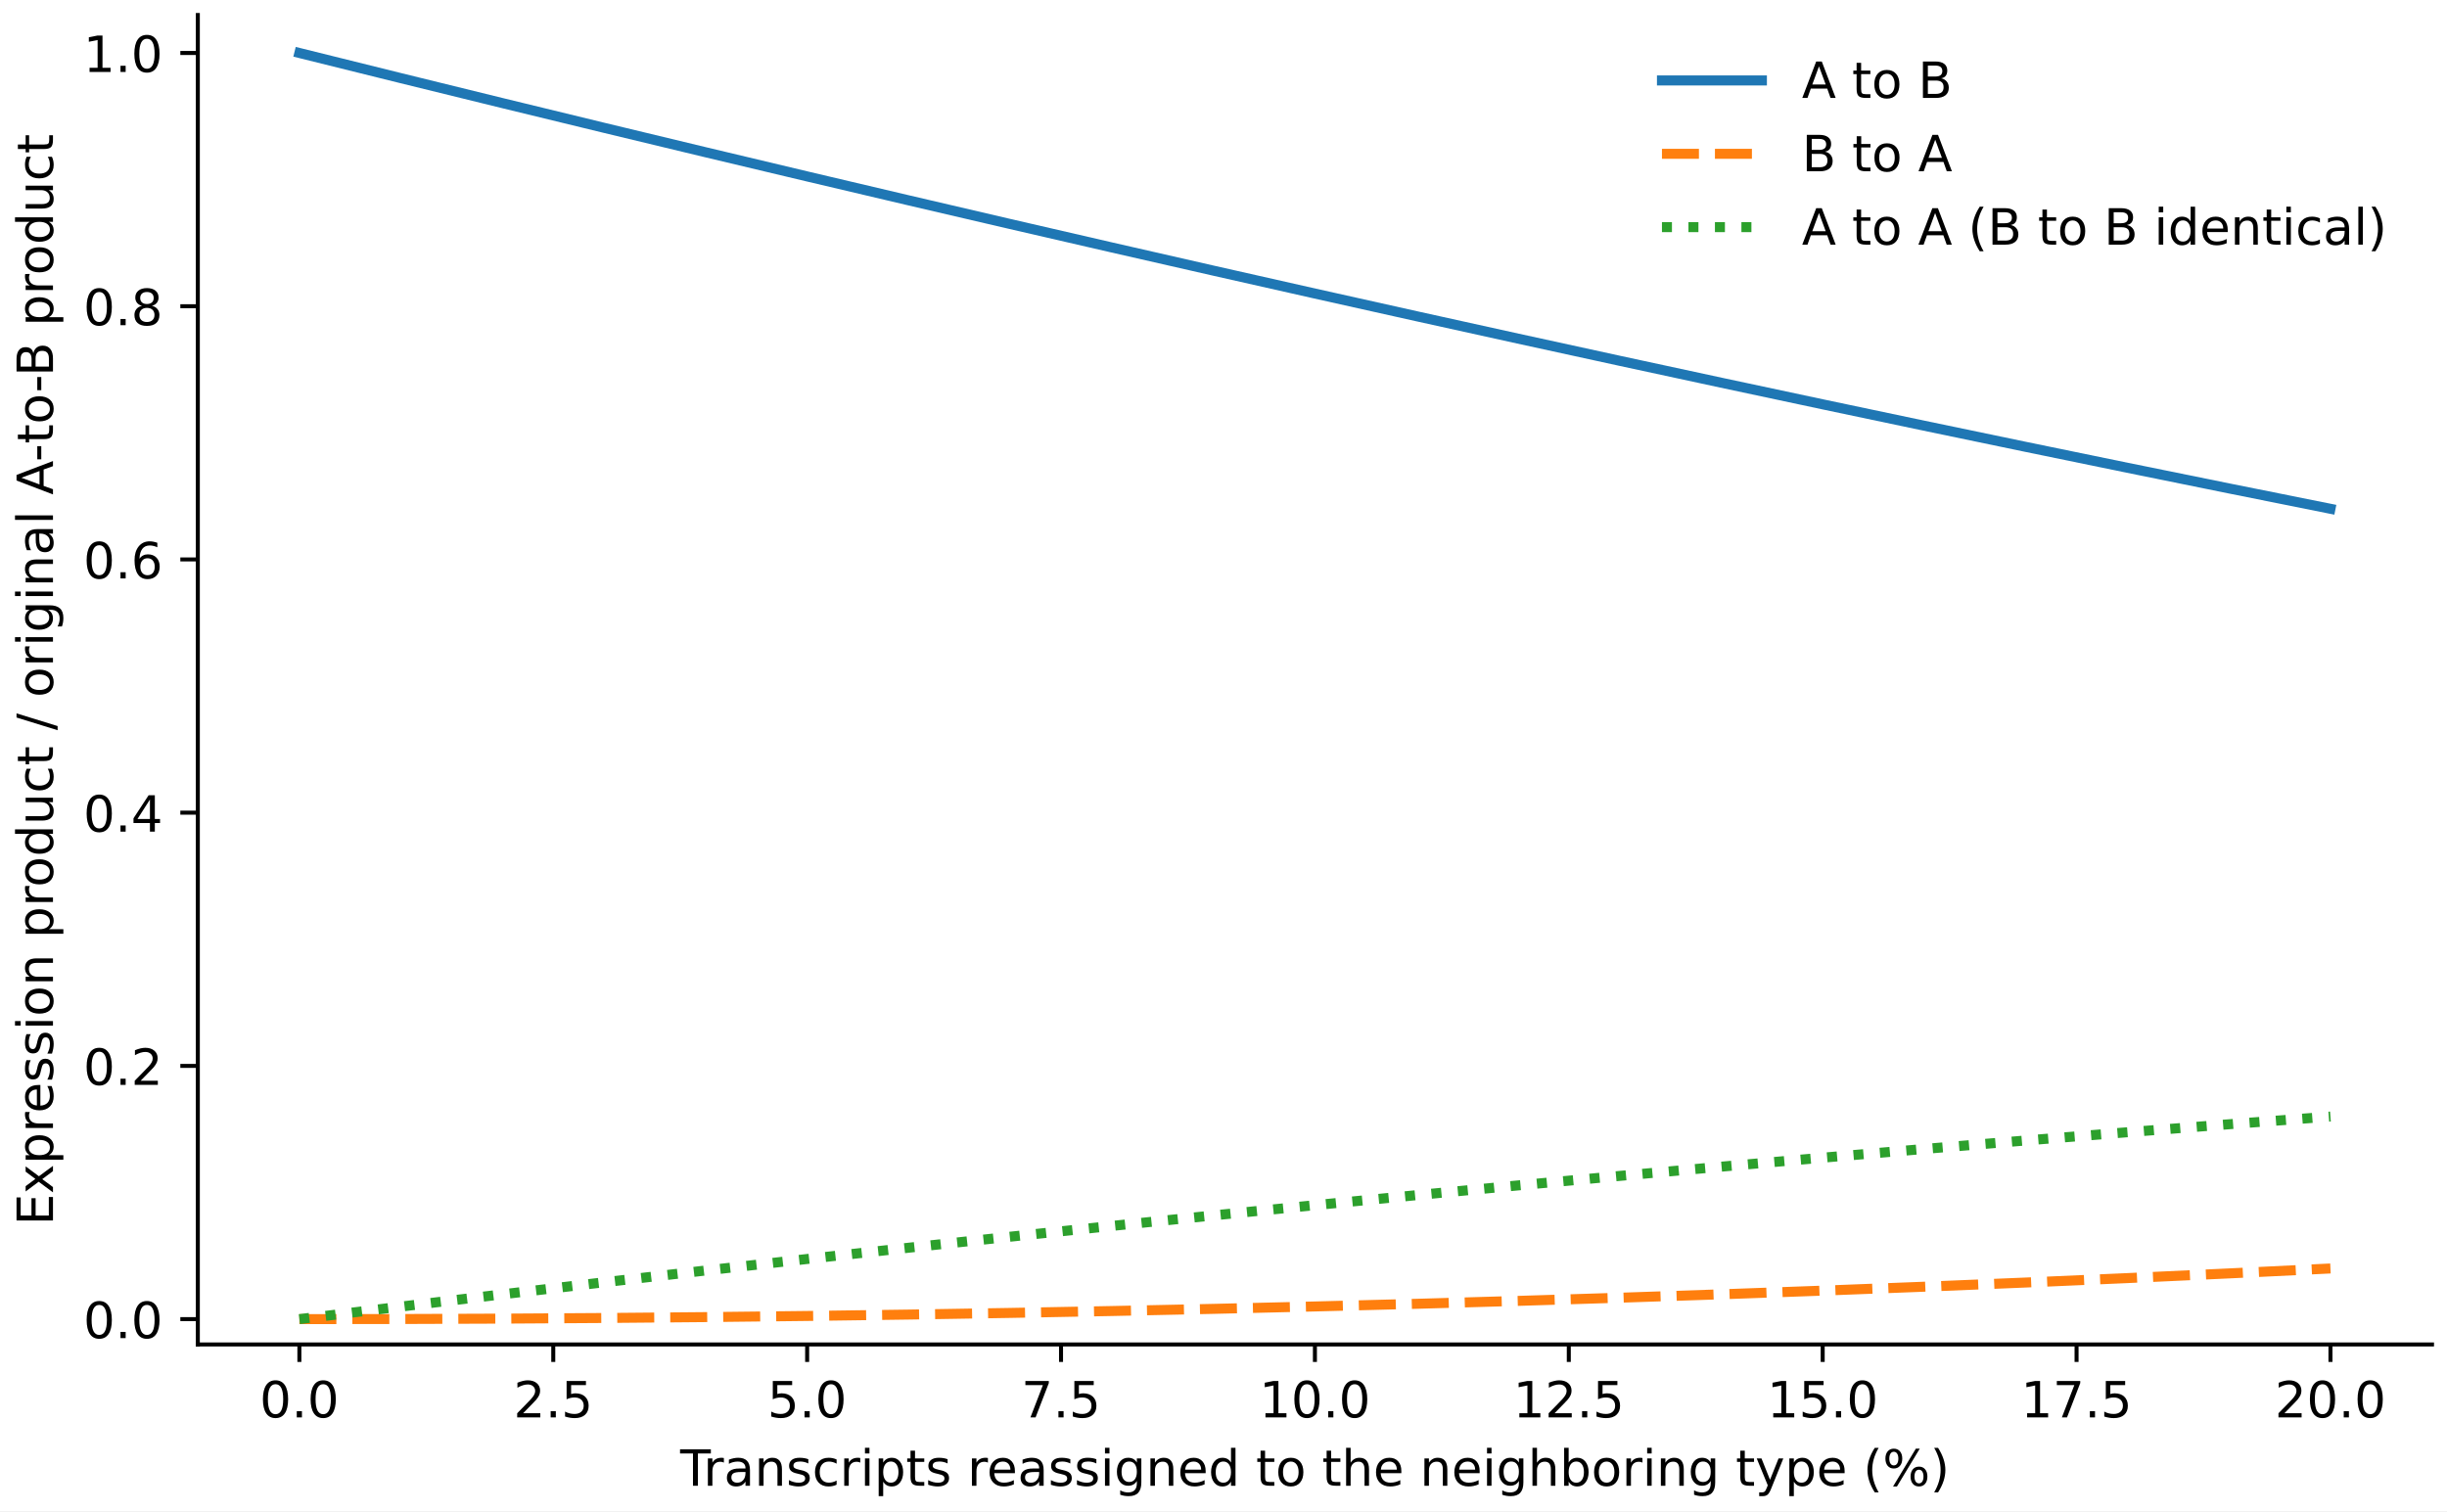
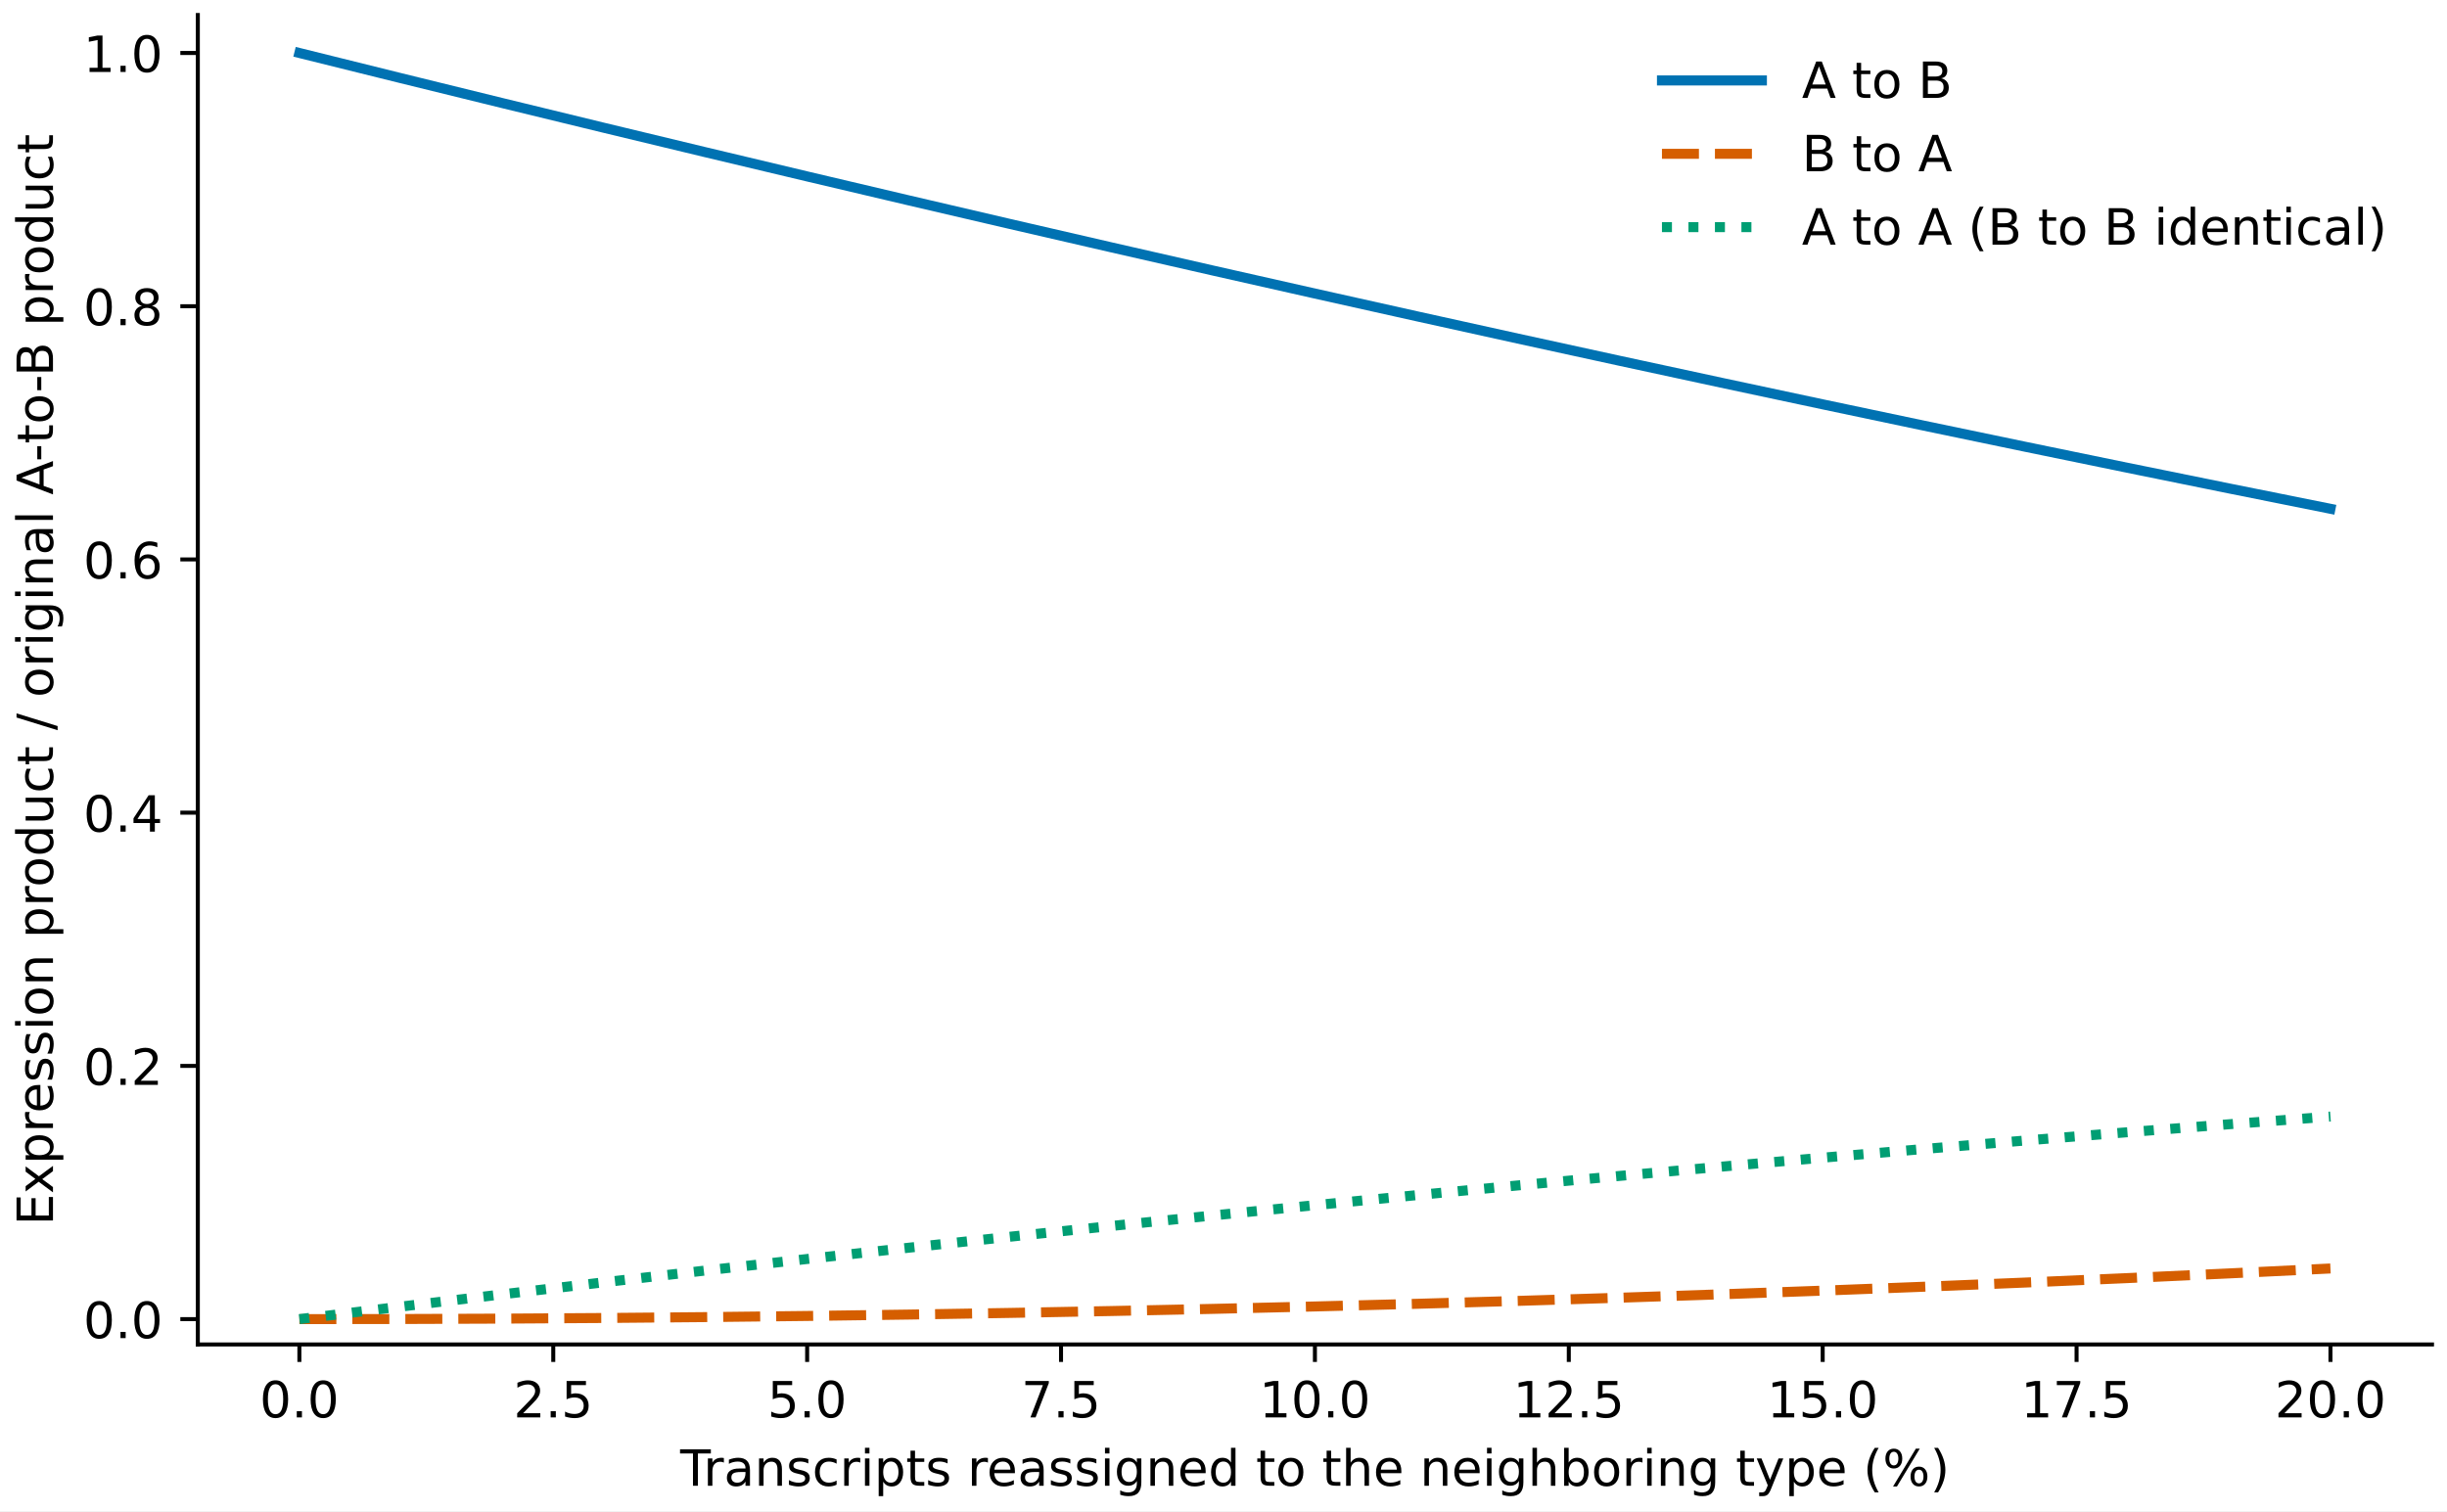
<svg xmlns="http://www.w3.org/2000/svg" xmlns:xlink="http://www.w3.org/1999/xlink" width="489.6pt" height="302.4pt" viewBox="0 0 489.6 302.4" version="1.1">
  <defs>
    <style type="text/css">*{stroke-linejoin: round; stroke-linecap: butt}</style>
  </defs>
  <g id="figure_1">
    <g id="patch_1">
      <path d="M 0 302.4  L 489.6 302.4  L 489.6 0  L 0 0  z " style="fill: #ffffff" />
    </g>
    <g id="axes_1">
      <g id="patch_2">
        <path d="M 39.581 269.044  L 486.6 269.044  L 486.6 3  L 39.581 3  z " style="fill: #ffffff" />
      </g>
      <g id="matplotlib.axis_1">
        <g id="xtick_1">
          <g id="line2d_1">
            <defs>
-               <path id="m6fe14a2781" d="M 0 0  L 0 3.5  " style="stroke: #000000; stroke-width: 0.8" />
+               <path id="m48c39edadf" d="M 0 0  L 0 3.5  " style="stroke: #000000; stroke-width: 0.8" />
            </defs>
            <g>
-               <use xlink:href="#m6fe14a2781" x="59.901" y="269.044" style="stroke: #000000; stroke-width: 0.8" />
+               <use xlink:href="#m48c39edadf" x="59.901" y="269.044" style="stroke: #000000; stroke-width: 0.8" />
            </g>
          </g>
          <g id="text_1">
            <g transform="translate(51.94894 283.6419) scale(0.1 -0.1)">
              <defs>
                <path id="DejaVuSans-30" d="M 2034 4250  Q 1547 4250 1301 3770  Q 1056 3291 1056 2328  Q 1056 1369 1301 889  Q 1547 409 2034 409  Q 2525 409 2770 889  Q 3016 1369 3016 2328  Q 3016 3291 2770 3770  Q 2525 4250 2034 4250  z M 2034 4750  Q 2819 4750 3233 4129  Q 3647 3509 3647 2328  Q 3647 1150 3233 529  Q 2819 -91 2034 -91  Q 1250 -91 836 529  Q 422 1150 422 2328  Q 422 3509 836 4129  Q 1250 4750 2034 4750  z " transform="scale(0.015625)" />
                <path id="DejaVuSans-2e" d="M 684 794  L 1344 794  L 1344 0  L 684 0  L 684 794  z " transform="scale(0.015625)" />
              </defs>
              <use xlink:href="#DejaVuSans-30" />
              <use xlink:href="#DejaVuSans-2e" x="63.623" />
              <use xlink:href="#DejaVuSans-30" x="95.41" />
            </g>
          </g>
        </g>
        <g id="xtick_2">
          <g id="line2d_2">
            <g>
-               <use xlink:href="#m6fe14a2781" x="110.698" y="269.044" style="stroke: #000000; stroke-width: 0.8" />
+               <use xlink:href="#m48c39edadf" x="110.698" y="269.044" style="stroke: #000000; stroke-width: 0.8" />
            </g>
          </g>
          <g id="text_2">
            <g transform="translate(102.7465 283.6419) scale(0.1 -0.1)">
              <defs>
                <path id="DejaVuSans-32" d="M 1228 531  L 3431 531  L 3431 0  L 469 0  L 469 531  Q 828 903 1448 1529  Q 2069 2156 2228 2338  Q 2531 2678 2651 2914  Q 2772 3150 2772 3378  Q 2772 3750 2511 3984  Q 2250 4219 1831 4219  Q 1534 4219 1204 4116  Q 875 4013 500 3803  L 500 4441  Q 881 4594 1212 4672  Q 1544 4750 1819 4750  Q 2544 4750 2975 4387  Q 3406 4025 3406 3419  Q 3406 3131 3298 2873  Q 3191 2616 2906 2266  Q 2828 2175 2409 1742  Q 1991 1309 1228 531  z " transform="scale(0.015625)" />
                <path id="DejaVuSans-35" d="M 691 4666  L 3169 4666  L 3169 4134  L 1269 4134  L 1269 2991  Q 1406 3038 1543 3061  Q 1681 3084 1819 3084  Q 2600 3084 3056 2656  Q 3513 2228 3513 1497  Q 3513 744 3044 326  Q 2575 -91 1722 -91  Q 1428 -91 1123 -41  Q 819 9 494 109  L 494 744  Q 775 591 1075 516  Q 1375 441 1709 441  Q 2250 441 2565 725  Q 2881 1009 2881 1497  Q 2881 1984 2565 2268  Q 2250 2553 1709 2553  Q 1456 2553 1204 2497  Q 953 2441 691 2322  L 691 4666  z " transform="scale(0.015625)" />
              </defs>
              <use xlink:href="#DejaVuSans-32" />
              <use xlink:href="#DejaVuSans-2e" x="63.623" />
              <use xlink:href="#DejaVuSans-35" x="95.41" />
            </g>
          </g>
        </g>
        <g id="xtick_3">
          <g id="line2d_3">
            <g>
-               <use xlink:href="#m6fe14a2781" x="161.496" y="269.044" style="stroke: #000000; stroke-width: 0.8" />
+               <use xlink:href="#m48c39edadf" x="161.496" y="269.044" style="stroke: #000000; stroke-width: 0.8" />
            </g>
          </g>
          <g id="text_3">
            <g transform="translate(153.544 283.6419) scale(0.1 -0.1)">
              <use xlink:href="#DejaVuSans-35" />
              <use xlink:href="#DejaVuSans-2e" x="63.623" />
              <use xlink:href="#DejaVuSans-30" x="95.41" />
            </g>
          </g>
        </g>
        <g id="xtick_4">
          <g id="line2d_4">
            <g>
-               <use xlink:href="#m6fe14a2781" x="212.293" y="269.044" style="stroke: #000000; stroke-width: 0.8" />
+               <use xlink:href="#m48c39edadf" x="212.293" y="269.044" style="stroke: #000000; stroke-width: 0.8" />
            </g>
          </g>
          <g id="text_4">
            <g transform="translate(204.3415 283.6419) scale(0.1 -0.1)">
              <defs>
                <path id="DejaVuSans-37" d="M 525 4666  L 3525 4666  L 3525 4397  L 1831 0  L 1172 0  L 2766 4134  L 525 4134  L 525 4666  z " transform="scale(0.015625)" />
              </defs>
              <use xlink:href="#DejaVuSans-37" />
              <use xlink:href="#DejaVuSans-2e" x="63.623" />
              <use xlink:href="#DejaVuSans-35" x="95.41" />
            </g>
          </g>
        </g>
        <g id="xtick_5">
          <g id="line2d_5">
            <g>
-               <use xlink:href="#m6fe14a2781" x="263.091" y="269.044" style="stroke: #000000; stroke-width: 0.8" />
+               <use xlink:href="#m48c39edadf" x="263.091" y="269.044" style="stroke: #000000; stroke-width: 0.8" />
            </g>
          </g>
          <g id="text_5">
            <g transform="translate(251.9578 283.6419) scale(0.1 -0.1)">
              <defs>
                <path id="DejaVuSans-31" d="M 794 531  L 1825 531  L 1825 4091  L 703 3866  L 703 4441  L 1819 4666  L 2450 4666  L 2450 531  L 3481 531  L 3481 0  L 794 0  L 794 531  z " transform="scale(0.015625)" />
              </defs>
              <use xlink:href="#DejaVuSans-31" />
              <use xlink:href="#DejaVuSans-30" x="63.623" />
              <use xlink:href="#DejaVuSans-2e" x="127.246" />
              <use xlink:href="#DejaVuSans-30" x="159.033" />
            </g>
          </g>
        </g>
        <g id="xtick_6">
          <g id="line2d_6">
            <g>
-               <use xlink:href="#m6fe14a2781" x="313.888" y="269.044" style="stroke: #000000; stroke-width: 0.8" />
+               <use xlink:href="#m48c39edadf" x="313.888" y="269.044" style="stroke: #000000; stroke-width: 0.8" />
            </g>
          </g>
          <g id="text_6">
            <g transform="translate(302.7553 283.6419) scale(0.1 -0.1)">
              <use xlink:href="#DejaVuSans-31" />
              <use xlink:href="#DejaVuSans-32" x="63.623" />
              <use xlink:href="#DejaVuSans-2e" x="127.246" />
              <use xlink:href="#DejaVuSans-35" x="159.033" />
            </g>
          </g>
        </g>
        <g id="xtick_7">
          <g id="line2d_7">
            <g>
-               <use xlink:href="#m6fe14a2781" x="364.686" y="269.044" style="stroke: #000000; stroke-width: 0.8" />
+               <use xlink:href="#m48c39edadf" x="364.686" y="269.044" style="stroke: #000000; stroke-width: 0.8" />
            </g>
          </g>
          <g id="text_7">
            <g transform="translate(353.5529 283.6419) scale(0.1 -0.1)">
              <use xlink:href="#DejaVuSans-31" />
              <use xlink:href="#DejaVuSans-35" x="63.623" />
              <use xlink:href="#DejaVuSans-2e" x="127.246" />
              <use xlink:href="#DejaVuSans-30" x="159.033" />
            </g>
          </g>
        </g>
        <g id="xtick_8">
          <g id="line2d_8">
            <g>
-               <use xlink:href="#m6fe14a2781" x="415.483" y="269.044" style="stroke: #000000; stroke-width: 0.8" />
+               <use xlink:href="#m48c39edadf" x="415.483" y="269.044" style="stroke: #000000; stroke-width: 0.8" />
            </g>
          </g>
          <g id="text_8">
            <g transform="translate(404.3504 283.6419) scale(0.1 -0.1)">
              <use xlink:href="#DejaVuSans-31" />
              <use xlink:href="#DejaVuSans-37" x="63.623" />
              <use xlink:href="#DejaVuSans-2e" x="127.246" />
              <use xlink:href="#DejaVuSans-35" x="159.033" />
            </g>
          </g>
        </g>
        <g id="xtick_9">
          <g id="line2d_9">
            <g>
-               <use xlink:href="#m6fe14a2781" x="466.281" y="269.044" style="stroke: #000000; stroke-width: 0.8" />
+               <use xlink:href="#m48c39edadf" x="466.281" y="269.044" style="stroke: #000000; stroke-width: 0.8" />
            </g>
          </g>
          <g id="text_9">
            <g transform="translate(455.1479 283.6419) scale(0.1 -0.1)">
              <use xlink:href="#DejaVuSans-32" />
              <use xlink:href="#DejaVuSans-30" x="63.623" />
              <use xlink:href="#DejaVuSans-2e" x="127.246" />
              <use xlink:href="#DejaVuSans-30" x="159.033" />
            </g>
          </g>
        </g>
        <g id="text_10">
          <g transform="translate(136.0922 297.3201) scale(0.1 -0.1)">
            <defs>
              <path id="DejaVuSans-54" d="M -19 4666  L 3928 4666  L 3928 4134  L 2272 4134  L 2272 0  L 1638 0  L 1638 4134  L -19 4134  L -19 4666  z " transform="scale(0.015625)" />
              <path id="DejaVuSans-72" d="M 2631 2963  Q 2534 3019 2420 3045  Q 2306 3072 2169 3072  Q 1681 3072 1420 2755  Q 1159 2438 1159 1844  L 1159 0  L 581 0  L 581 3500  L 1159 3500  L 1159 2956  Q 1341 3275 1631 3429  Q 1922 3584 2338 3584  Q 2397 3584 2469 3576  Q 2541 3569 2628 3553  L 2631 2963  z " transform="scale(0.015625)" />
              <path id="DejaVuSans-61" d="M 2194 1759  Q 1497 1759 1228 1600  Q 959 1441 959 1056  Q 959 750 1161 570  Q 1363 391 1709 391  Q 2188 391 2477 730  Q 2766 1069 2766 1631  L 2766 1759  L 2194 1759  z M 3341 1997  L 3341 0  L 2766 0  L 2766 531  Q 2569 213 2275 61  Q 1981 -91 1556 -91  Q 1019 -91 701 211  Q 384 513 384 1019  Q 384 1609 779 1909  Q 1175 2209 1959 2209  L 2766 2209  L 2766 2266  Q 2766 2663 2505 2880  Q 2244 3097 1772 3097  Q 1472 3097 1187 3025  Q 903 2953 641 2809  L 641 3341  Q 956 3463 1253 3523  Q 1550 3584 1831 3584  Q 2591 3584 2966 3190  Q 3341 2797 3341 1997  z " transform="scale(0.015625)" />
              <path id="DejaVuSans-6e" d="M 3513 2113  L 3513 0  L 2938 0  L 2938 2094  Q 2938 2591 2744 2837  Q 2550 3084 2163 3084  Q 1697 3084 1428 2787  Q 1159 2491 1159 1978  L 1159 0  L 581 0  L 581 3500  L 1159 3500  L 1159 2956  Q 1366 3272 1645 3428  Q 1925 3584 2291 3584  Q 2894 3584 3203 3211  Q 3513 2838 3513 2113  z " transform="scale(0.015625)" />
              <path id="DejaVuSans-73" d="M 2834 3397  L 2834 2853  Q 2591 2978 2328 3040  Q 2066 3103 1784 3103  Q 1356 3103 1142 2972  Q 928 2841 928 2578  Q 928 2378 1081 2264  Q 1234 2150 1697 2047  L 1894 2003  Q 2506 1872 2764 1633  Q 3022 1394 3022 966  Q 3022 478 2636 193  Q 2250 -91 1575 -91  Q 1294 -91 989 -36  Q 684 19 347 128  L 347 722  Q 666 556 975 473  Q 1284 391 1588 391  Q 1994 391 2212 530  Q 2431 669 2431 922  Q 2431 1156 2273 1281  Q 2116 1406 1581 1522  L 1381 1569  Q 847 1681 609 1914  Q 372 2147 372 2553  Q 372 3047 722 3315  Q 1072 3584 1716 3584  Q 2034 3584 2315 3537  Q 2597 3491 2834 3397  z " transform="scale(0.015625)" />
              <path id="DejaVuSans-63" d="M 3122 3366  L 3122 2828  Q 2878 2963 2633 3030  Q 2388 3097 2138 3097  Q 1578 3097 1268 2742  Q 959 2388 959 1747  Q 959 1106 1268 751  Q 1578 397 2138 397  Q 2388 397 2633 464  Q 2878 531 3122 666  L 3122 134  Q 2881 22 2623 -34  Q 2366 -91 2075 -91  Q 1284 -91 818 406  Q 353 903 353 1747  Q 353 2603 823 3093  Q 1294 3584 2113 3584  Q 2378 3584 2631 3529  Q 2884 3475 3122 3366  z " transform="scale(0.015625)" />
              <path id="DejaVuSans-69" d="M 603 3500  L 1178 3500  L 1178 0  L 603 0  L 603 3500  z M 603 4863  L 1178 4863  L 1178 4134  L 603 4134  L 603 4863  z " transform="scale(0.015625)" />
              <path id="DejaVuSans-70" d="M 1159 525  L 1159 -1331  L 581 -1331  L 581 3500  L 1159 3500  L 1159 2969  Q 1341 3281 1617 3432  Q 1894 3584 2278 3584  Q 2916 3584 3314 3078  Q 3713 2572 3713 1747  Q 3713 922 3314 415  Q 2916 -91 2278 -91  Q 1894 -91 1617 61  Q 1341 213 1159 525  z M 3116 1747  Q 3116 2381 2855 2742  Q 2594 3103 2138 3103  Q 1681 3103 1420 2742  Q 1159 2381 1159 1747  Q 1159 1113 1420 752  Q 1681 391 2138 391  Q 2594 391 2855 752  Q 3116 1113 3116 1747  z " transform="scale(0.015625)" />
              <path id="DejaVuSans-74" d="M 1172 4494  L 1172 3500  L 2356 3500  L 2356 3053  L 1172 3053  L 1172 1153  Q 1172 725 1289 603  Q 1406 481 1766 481  L 2356 481  L 2356 0  L 1766 0  Q 1100 0 847 248  Q 594 497 594 1153  L 594 3053  L 172 3053  L 172 3500  L 594 3500  L 594 4494  L 1172 4494  z " transform="scale(0.015625)" />
              <path id="DejaVuSans-20" transform="scale(0.015625)" />
              <path id="DejaVuSans-65" d="M 3597 1894  L 3597 1613  L 953 1613  Q 991 1019 1311 708  Q 1631 397 2203 397  Q 2534 397 2845 478  Q 3156 559 3463 722  L 3463 178  Q 3153 47 2828 -22  Q 2503 -91 2169 -91  Q 1331 -91 842 396  Q 353 884 353 1716  Q 353 2575 817 3079  Q 1281 3584 2069 3584  Q 2775 3584 3186 3129  Q 3597 2675 3597 1894  z M 3022 2063  Q 3016 2534 2758 2815  Q 2500 3097 2075 3097  Q 1594 3097 1305 2825  Q 1016 2553 972 2059  L 3022 2063  z " transform="scale(0.015625)" />
              <path id="DejaVuSans-67" d="M 2906 1791  Q 2906 2416 2648 2759  Q 2391 3103 1925 3103  Q 1463 3103 1205 2759  Q 947 2416 947 1791  Q 947 1169 1205 825  Q 1463 481 1925 481  Q 2391 481 2648 825  Q 2906 1169 2906 1791  z M 3481 434  Q 3481 -459 3084 -895  Q 2688 -1331 1869 -1331  Q 1566 -1331 1297 -1286  Q 1028 -1241 775 -1147  L 775 -588  Q 1028 -725 1275 -790  Q 1522 -856 1778 -856  Q 2344 -856 2625 -561  Q 2906 -266 2906 331  L 2906 616  Q 2728 306 2450 153  Q 2172 0 1784 0  Q 1141 0 747 490  Q 353 981 353 1791  Q 353 2603 747 3093  Q 1141 3584 1784 3584  Q 2172 3584 2450 3431  Q 2728 3278 2906 2969  L 2906 3500  L 3481 3500  L 3481 434  z " transform="scale(0.015625)" />
              <path id="DejaVuSans-64" d="M 2906 2969  L 2906 4863  L 3481 4863  L 3481 0  L 2906 0  L 2906 525  Q 2725 213 2448 61  Q 2172 -91 1784 -91  Q 1150 -91 751 415  Q 353 922 353 1747  Q 353 2572 751 3078  Q 1150 3584 1784 3584  Q 2172 3584 2448 3432  Q 2725 3281 2906 2969  z M 947 1747  Q 947 1113 1208 752  Q 1469 391 1925 391  Q 2381 391 2643 752  Q 2906 1113 2906 1747  Q 2906 2381 2643 2742  Q 2381 3103 1925 3103  Q 1469 3103 1208 2742  Q 947 2381 947 1747  z " transform="scale(0.015625)" />
              <path id="DejaVuSans-6f" d="M 1959 3097  Q 1497 3097 1228 2736  Q 959 2375 959 1747  Q 959 1119 1226 758  Q 1494 397 1959 397  Q 2419 397 2687 759  Q 2956 1122 2956 1747  Q 2956 2369 2687 2733  Q 2419 3097 1959 3097  z M 1959 3584  Q 2709 3584 3137 3096  Q 3566 2609 3566 1747  Q 3566 888 3137 398  Q 2709 -91 1959 -91  Q 1206 -91 779 398  Q 353 888 353 1747  Q 353 2609 779 3096  Q 1206 3584 1959 3584  z " transform="scale(0.015625)" />
              <path id="DejaVuSans-68" d="M 3513 2113  L 3513 0  L 2938 0  L 2938 2094  Q 2938 2591 2744 2837  Q 2550 3084 2163 3084  Q 1697 3084 1428 2787  Q 1159 2491 1159 1978  L 1159 0  L 581 0  L 581 4863  L 1159 4863  L 1159 2956  Q 1366 3272 1645 3428  Q 1925 3584 2291 3584  Q 2894 3584 3203 3211  Q 3513 2838 3513 2113  z " transform="scale(0.015625)" />
              <path id="DejaVuSans-62" d="M 3116 1747  Q 3116 2381 2855 2742  Q 2594 3103 2138 3103  Q 1681 3103 1420 2742  Q 1159 2381 1159 1747  Q 1159 1113 1420 752  Q 1681 391 2138 391  Q 2594 391 2855 752  Q 3116 1113 3116 1747  z M 1159 2969  Q 1341 3281 1617 3432  Q 1894 3584 2278 3584  Q 2916 3584 3314 3078  Q 3713 2572 3713 1747  Q 3713 922 3314 415  Q 2916 -91 2278 -91  Q 1894 -91 1617 61  Q 1341 213 1159 525  L 1159 0  L 581 0  L 581 4863  L 1159 4863  L 1159 2969  z " transform="scale(0.015625)" />
              <path id="DejaVuSans-79" d="M 2059 -325  Q 1816 -950 1584 -1140  Q 1353 -1331 966 -1331  L 506 -1331  L 506 -850  L 844 -850  Q 1081 -850 1212 -737  Q 1344 -625 1503 -206  L 1606 56  L 191 3500  L 800 3500  L 1894 763  L 2988 3500  L 3597 3500  L 2059 -325  z " transform="scale(0.015625)" />
              <path id="DejaVuSans-28" d="M 1984 4856  Q 1566 4138 1362 3434  Q 1159 2731 1159 2009  Q 1159 1288 1364 580  Q 1569 -128 1984 -844  L 1484 -844  Q 1016 -109 783 600  Q 550 1309 550 2009  Q 550 2706 781 3412  Q 1013 4119 1484 4856  L 1984 4856  z " transform="scale(0.015625)" />
              <path id="DejaVuSans-25" d="M 4653 2053  Q 4381 2053 4226 1822  Q 4072 1591 4072 1178  Q 4072 772 4226 539  Q 4381 306 4653 306  Q 4919 306 5073 539  Q 5228 772 5228 1178  Q 5228 1588 5073 1820  Q 4919 2053 4653 2053  z M 4653 2450  Q 5147 2450 5437 2106  Q 5728 1763 5728 1178  Q 5728 594 5436 251  Q 5144 -91 4653 -91  Q 4153 -91 3862 251  Q 3572 594 3572 1178  Q 3572 1766 3864 2108  Q 4156 2450 4653 2450  z M 1428 4353  Q 1159 4353 1004 4120  Q 850 3888 850 3481  Q 850 3069 1003 2837  Q 1156 2606 1428 2606  Q 1700 2606 1854 2837  Q 2009 3069 2009 3481  Q 2009 3884 1853 4118  Q 1697 4353 1428 4353  z M 4250 4750  L 4750 4750  L 1831 -91  L 1331 -91  L 4250 4750  z M 1428 4750  Q 1922 4750 2215 4408  Q 2509 4066 2509 3481  Q 2509 2891 2217 2550  Q 1925 2209 1428 2209  Q 931 2209 642 2551  Q 353 2894 353 3481  Q 353 4063 643 4406  Q 934 4750 1428 4750  z " transform="scale(0.015625)" />
              <path id="DejaVuSans-29" d="M 513 4856  L 1013 4856  Q 1481 4119 1714 3412  Q 1947 2706 1947 2009  Q 1947 1309 1714 600  Q 1481 -109 1013 -844  L 513 -844  Q 928 -128 1133 580  Q 1338 1288 1338 2009  Q 1338 2731 1133 3434  Q 928 4138 513 4856  z " transform="scale(0.015625)" />
            </defs>
            <use xlink:href="#DejaVuSans-54" />
            <use xlink:href="#DejaVuSans-72" x="46.334" />
            <use xlink:href="#DejaVuSans-61" x="87.447" />
            <use xlink:href="#DejaVuSans-6e" x="148.727" />
            <use xlink:href="#DejaVuSans-73" x="212.105" />
            <use xlink:href="#DejaVuSans-63" x="264.205" />
            <use xlink:href="#DejaVuSans-72" x="319.186" />
            <use xlink:href="#DejaVuSans-69" x="360.299" />
            <use xlink:href="#DejaVuSans-70" x="388.082" />
            <use xlink:href="#DejaVuSans-74" x="451.559" />
            <use xlink:href="#DejaVuSans-73" x="490.768" />
            <use xlink:href="#DejaVuSans-20" x="542.867" />
            <use xlink:href="#DejaVuSans-72" x="574.654" />
            <use xlink:href="#DejaVuSans-65" x="613.518" />
            <use xlink:href="#DejaVuSans-61" x="675.041" />
            <use xlink:href="#DejaVuSans-73" x="736.32" />
            <use xlink:href="#DejaVuSans-73" x="788.42" />
            <use xlink:href="#DejaVuSans-69" x="840.52" />
            <use xlink:href="#DejaVuSans-67" x="868.303" />
            <use xlink:href="#DejaVuSans-6e" x="931.779" />
            <use xlink:href="#DejaVuSans-65" x="995.158" />
            <use xlink:href="#DejaVuSans-64" x="1056.682" />
            <use xlink:href="#DejaVuSans-20" x="1120.158" />
            <use xlink:href="#DejaVuSans-74" x="1151.945" />
            <use xlink:href="#DejaVuSans-6f" x="1191.154" />
            <use xlink:href="#DejaVuSans-20" x="1252.336" />
            <use xlink:href="#DejaVuSans-74" x="1284.123" />
            <use xlink:href="#DejaVuSans-68" x="1323.332" />
            <use xlink:href="#DejaVuSans-65" x="1386.711" />
            <use xlink:href="#DejaVuSans-20" x="1448.234" />
            <use xlink:href="#DejaVuSans-6e" x="1480.021" />
            <use xlink:href="#DejaVuSans-65" x="1543.4" />
            <use xlink:href="#DejaVuSans-69" x="1604.924" />
            <use xlink:href="#DejaVuSans-67" x="1632.707" />
            <use xlink:href="#DejaVuSans-68" x="1696.184" />
            <use xlink:href="#DejaVuSans-62" x="1759.562" />
            <use xlink:href="#DejaVuSans-6f" x="1823.039" />
            <use xlink:href="#DejaVuSans-72" x="1884.221" />
            <use xlink:href="#DejaVuSans-69" x="1925.334" />
            <use xlink:href="#DejaVuSans-6e" x="1953.117" />
            <use xlink:href="#DejaVuSans-67" x="2016.496" />
            <use xlink:href="#DejaVuSans-20" x="2079.973" />
            <use xlink:href="#DejaVuSans-74" x="2111.76" />
            <use xlink:href="#DejaVuSans-79" x="2150.969" />
            <use xlink:href="#DejaVuSans-70" x="2210.148" />
            <use xlink:href="#DejaVuSans-65" x="2273.625" />
            <use xlink:href="#DejaVuSans-20" x="2335.148" />
            <use xlink:href="#DejaVuSans-28" x="2366.936" />
            <use xlink:href="#DejaVuSans-25" x="2405.949" />
            <use xlink:href="#DejaVuSans-29" x="2500.969" />
          </g>
        </g>
      </g>
      <g id="matplotlib.axis_2">
        <g id="ytick_1">
          <g id="line2d_10">
            <defs>
-               <path id="m8a3ee3b995" d="M 0 0  L -3.5 0  " style="stroke: #000000; stroke-width: 0.8" />
+               <path id="m0c469454b8" d="M 0 0  L -3.5 0  " style="stroke: #000000; stroke-width: 0.8" />
            </defs>
            <g>
-               <use xlink:href="#m8a3ee3b995" x="39.581" y="263.976" style="stroke: #000000; stroke-width: 0.8" />
+               <use xlink:href="#m0c469454b8" x="39.581" y="263.976" style="stroke: #000000; stroke-width: 0.8" />
            </g>
          </g>
          <g id="text_11">
            <g transform="translate(16.67836 267.7752) scale(0.1 -0.1)">
              <use xlink:href="#DejaVuSans-30" />
              <use xlink:href="#DejaVuSans-2e" x="63.623" />
              <use xlink:href="#DejaVuSans-30" x="95.41" />
            </g>
          </g>
        </g>
        <g id="ytick_2">
          <g id="line2d_11">
            <g>
-               <use xlink:href="#m8a3ee3b995" x="39.581" y="213.301" style="stroke: #000000; stroke-width: 0.8" />
+               <use xlink:href="#m0c469454b8" x="39.581" y="213.301" style="stroke: #000000; stroke-width: 0.8" />
            </g>
          </g>
          <g id="text_12">
            <g transform="translate(16.67836 217.1003) scale(0.1 -0.1)">
              <use xlink:href="#DejaVuSans-30" />
              <use xlink:href="#DejaVuSans-2e" x="63.623" />
              <use xlink:href="#DejaVuSans-32" x="95.41" />
            </g>
          </g>
        </g>
        <g id="ytick_3">
          <g id="line2d_12">
            <g>
-               <use xlink:href="#m8a3ee3b995" x="39.581" y="162.626" style="stroke: #000000; stroke-width: 0.8" />
+               <use xlink:href="#m0c469454b8" x="39.581" y="162.626" style="stroke: #000000; stroke-width: 0.8" />
            </g>
          </g>
          <g id="text_13">
            <g transform="translate(16.67836 166.4254) scale(0.1 -0.1)">
              <defs>
                <path id="DejaVuSans-34" d="M 2419 4116  L 825 1625  L 2419 1625  L 2419 4116  z M 2253 4666  L 3047 4666  L 3047 1625  L 3713 1625  L 3713 1100  L 3047 1100  L 3047 0  L 2419 0  L 2419 1100  L 313 1100  L 313 1709  L 2253 4666  z " transform="scale(0.015625)" />
              </defs>
              <use xlink:href="#DejaVuSans-30" />
              <use xlink:href="#DejaVuSans-2e" x="63.623" />
              <use xlink:href="#DejaVuSans-34" x="95.41" />
            </g>
          </g>
        </g>
        <g id="ytick_4">
          <g id="line2d_13">
            <g>
-               <use xlink:href="#m8a3ee3b995" x="39.581" y="111.951" style="stroke: #000000; stroke-width: 0.8" />
+               <use xlink:href="#m0c469454b8" x="39.581" y="111.951" style="stroke: #000000; stroke-width: 0.8" />
            </g>
          </g>
          <g id="text_14">
            <g transform="translate(16.67836 115.7505) scale(0.1 -0.1)">
              <defs>
                <path id="DejaVuSans-36" d="M 2113 2584  Q 1688 2584 1439 2293  Q 1191 2003 1191 1497  Q 1191 994 1439 701  Q 1688 409 2113 409  Q 2538 409 2786 701  Q 3034 994 3034 1497  Q 3034 2003 2786 2293  Q 2538 2584 2113 2584  z M 3366 4563  L 3366 3988  Q 3128 4100 2886 4159  Q 2644 4219 2406 4219  Q 1781 4219 1451 3797  Q 1122 3375 1075 2522  Q 1259 2794 1537 2939  Q 1816 3084 2150 3084  Q 2853 3084 3261 2657  Q 3669 2231 3669 1497  Q 3669 778 3244 343  Q 2819 -91 2113 -91  Q 1303 -91 875 529  Q 447 1150 447 2328  Q 447 3434 972 4092  Q 1497 4750 2381 4750  Q 2619 4750 2861 4703  Q 3103 4656 3366 4563  z " transform="scale(0.015625)" />
              </defs>
              <use xlink:href="#DejaVuSans-30" />
              <use xlink:href="#DejaVuSans-2e" x="63.623" />
              <use xlink:href="#DejaVuSans-36" x="95.41" />
            </g>
          </g>
        </g>
        <g id="ytick_5">
          <g id="line2d_14">
            <g>
-               <use xlink:href="#m8a3ee3b995" x="39.581" y="61.276" style="stroke: #000000; stroke-width: 0.8" />
+               <use xlink:href="#m0c469454b8" x="39.581" y="61.276" style="stroke: #000000; stroke-width: 0.8" />
            </g>
          </g>
          <g id="text_15">
            <g transform="translate(16.67836 65.0756) scale(0.1 -0.1)">
              <defs>
                <path id="DejaVuSans-38" d="M 2034 2216  Q 1584 2216 1326 1975  Q 1069 1734 1069 1313  Q 1069 891 1326 650  Q 1584 409 2034 409  Q 2484 409 2743 651  Q 3003 894 3003 1313  Q 3003 1734 2745 1975  Q 2488 2216 2034 2216  z M 1403 2484  Q 997 2584 770 2862  Q 544 3141 544 3541  Q 544 4100 942 4425  Q 1341 4750 2034 4750  Q 2731 4750 3128 4425  Q 3525 4100 3525 3541  Q 3525 3141 3298 2862  Q 3072 2584 2669 2484  Q 3125 2378 3379 2068  Q 3634 1759 3634 1313  Q 3634 634 3220 271  Q 2806 -91 2034 -91  Q 1263 -91 848 271  Q 434 634 434 1313  Q 434 1759 690 2068  Q 947 2378 1403 2484  z M 1172 3481  Q 1172 3119 1398 2916  Q 1625 2713 2034 2713  Q 2441 2713 2670 2916  Q 2900 3119 2900 3481  Q 2900 3844 2670 4047  Q 2441 4250 2034 4250  Q 1625 4250 1398 4047  Q 1172 3844 1172 3481  z " transform="scale(0.015625)" />
              </defs>
              <use xlink:href="#DejaVuSans-30" />
              <use xlink:href="#DejaVuSans-2e" x="63.623" />
              <use xlink:href="#DejaVuSans-38" x="95.41" />
            </g>
          </g>
        </g>
        <g id="ytick_6">
          <g id="line2d_15">
            <g>
-               <use xlink:href="#m8a3ee3b995" x="39.581" y="10.601" style="stroke: #000000; stroke-width: 0.8" />
+               <use xlink:href="#m0c469454b8" x="39.581" y="10.601" style="stroke: #000000; stroke-width: 0.8" />
            </g>
          </g>
          <g id="text_16">
            <g transform="translate(16.67836 14.4007) scale(0.1 -0.1)">
              <use xlink:href="#DejaVuSans-31" />
              <use xlink:href="#DejaVuSans-2e" x="63.623" />
              <use xlink:href="#DejaVuSans-30" x="95.41" />
            </g>
          </g>
        </g>
        <g id="text_17">
          <g transform="translate(10.59868 245.2156) rotate(-90) scale(0.1 -0.1)">
            <defs>
              <path id="DejaVuSans-45" d="M 628 4666  L 3578 4666  L 3578 4134  L 1259 4134  L 1259 2753  L 3481 2753  L 3481 2222  L 1259 2222  L 1259 531  L 3634 531  L 3634 0  L 628 0  L 628 4666  z " transform="scale(0.015625)" />
              <path id="DejaVuSans-78" d="M 3513 3500  L 2247 1797  L 3578 0  L 2900 0  L 1881 1375  L 863 0  L 184 0  L 1544 1831  L 300 3500  L 978 3500  L 1906 2253  L 2834 3500  L 3513 3500  z " transform="scale(0.015625)" />
              <path id="DejaVuSans-75" d="M 544 1381  L 544 3500  L 1119 3500  L 1119 1403  Q 1119 906 1312 657  Q 1506 409 1894 409  Q 2359 409 2629 706  Q 2900 1003 2900 1516  L 2900 3500  L 3475 3500  L 3475 0  L 2900 0  L 2900 538  Q 2691 219 2414 64  Q 2138 -91 1772 -91  Q 1169 -91 856 284  Q 544 659 544 1381  z M 1991 3584  L 1991 3584  z " transform="scale(0.015625)" />
              <path id="DejaVuSans-2f" d="M 1625 4666  L 2156 4666  L 531 -594  L 0 -594  L 1625 4666  z " transform="scale(0.015625)" />
              <path id="DejaVuSans-6c" d="M 603 4863  L 1178 4863  L 1178 0  L 603 0  L 603 4863  z " transform="scale(0.015625)" />
              <path id="DejaVuSans-41" d="M 2188 4044  L 1331 1722  L 3047 1722  L 2188 4044  z M 1831 4666  L 2547 4666  L 4325 0  L 3669 0  L 3244 1197  L 1141 1197  L 716 0  L 50 0  L 1831 4666  z " transform="scale(0.015625)" />
              <path id="DejaVuSans-2d" d="M 313 2009  L 1997 2009  L 1997 1497  L 313 1497  L 313 2009  z " transform="scale(0.015625)" />
              <path id="DejaVuSans-42" d="M 1259 2228  L 1259 519  L 2272 519  Q 2781 519 3026 730  Q 3272 941 3272 1375  Q 3272 1813 3026 2020  Q 2781 2228 2272 2228  L 1259 2228  z M 1259 4147  L 1259 2741  L 2194 2741  Q 2656 2741 2882 2914  Q 3109 3088 3109 3444  Q 3109 3797 2882 3972  Q 2656 4147 2194 4147  L 1259 4147  z M 628 4666  L 2241 4666  Q 2963 4666 3353 4366  Q 3744 4066 3744 3513  Q 3744 3084 3544 2831  Q 3344 2578 2956 2516  Q 3422 2416 3680 2098  Q 3938 1781 3938 1306  Q 3938 681 3513 340  Q 3088 0 2303 0  L 628 0  L 628 4666  z " transform="scale(0.015625)" />
            </defs>
            <use xlink:href="#DejaVuSans-45" />
            <use xlink:href="#DejaVuSans-78" x="63.184" />
            <use xlink:href="#DejaVuSans-70" x="122.363" />
            <use xlink:href="#DejaVuSans-72" x="185.84" />
            <use xlink:href="#DejaVuSans-65" x="224.703" />
            <use xlink:href="#DejaVuSans-73" x="286.227" />
            <use xlink:href="#DejaVuSans-73" x="338.326" />
            <use xlink:href="#DejaVuSans-69" x="390.426" />
            <use xlink:href="#DejaVuSans-6f" x="418.209" />
            <use xlink:href="#DejaVuSans-6e" x="479.391" />
            <use xlink:href="#DejaVuSans-20" x="542.77" />
            <use xlink:href="#DejaVuSans-70" x="574.557" />
            <use xlink:href="#DejaVuSans-72" x="638.033" />
            <use xlink:href="#DejaVuSans-6f" x="676.896" />
            <use xlink:href="#DejaVuSans-64" x="738.078" />
            <use xlink:href="#DejaVuSans-75" x="801.555" />
            <use xlink:href="#DejaVuSans-63" x="864.934" />
            <use xlink:href="#DejaVuSans-74" x="919.914" />
            <use xlink:href="#DejaVuSans-20" x="959.123" />
            <use xlink:href="#DejaVuSans-2f" x="990.91" />
            <use xlink:href="#DejaVuSans-20" x="1024.602" />
            <use xlink:href="#DejaVuSans-6f" x="1056.389" />
            <use xlink:href="#DejaVuSans-72" x="1117.57" />
            <use xlink:href="#DejaVuSans-69" x="1158.684" />
            <use xlink:href="#DejaVuSans-67" x="1186.467" />
            <use xlink:href="#DejaVuSans-69" x="1249.943" />
            <use xlink:href="#DejaVuSans-6e" x="1277.727" />
            <use xlink:href="#DejaVuSans-61" x="1341.105" />
            <use xlink:href="#DejaVuSans-6c" x="1402.385" />
            <use xlink:href="#DejaVuSans-20" x="1430.168" />
            <use xlink:href="#DejaVuSans-41" x="1461.955" />
            <use xlink:href="#DejaVuSans-2d" x="1528.113" />
            <use xlink:href="#DejaVuSans-74" x="1564.197" />
            <use xlink:href="#DejaVuSans-6f" x="1603.406" />
            <use xlink:href="#DejaVuSans-2d" x="1666.463" />
            <use xlink:href="#DejaVuSans-42" x="1698.922" />
            <use xlink:href="#DejaVuSans-20" x="1767.525" />
            <use xlink:href="#DejaVuSans-70" x="1799.312" />
            <use xlink:href="#DejaVuSans-72" x="1862.789" />
            <use xlink:href="#DejaVuSans-6f" x="1901.652" />
            <use xlink:href="#DejaVuSans-64" x="1962.834" />
            <use xlink:href="#DejaVuSans-75" x="2026.311" />
            <use xlink:href="#DejaVuSans-63" x="2089.689" />
            <use xlink:href="#DejaVuSans-74" x="2144.67" />
          </g>
        </g>
      </g>
      <g id="line2d_16">
-         <path d="M 59.901 10.601  L 80.22 15.644  L 100.539 20.635  L 120.858 25.576  L 141.177 30.466  L 161.496 35.305  L 181.815 40.094  L 202.134 44.832  L 222.453 49.52  L 242.772 54.157  L 263.091 58.743  L 283.41 63.278  L 303.729 67.763  L 324.048 72.197  L 344.367 76.58  L 364.686 80.913  L 385.005 85.195  L 405.324 89.426  L 425.643 93.607  L 445.962 97.737  L 466.281 101.816  " clip-path="url(#p78bde088fd)" style="fill: none; stroke: #1f77b4; stroke-width: 2; stroke-linecap: square" />
+         <path d="M 59.901 10.601  L 80.22 15.644  L 100.539 20.635  L 120.858 25.576  L 141.177 30.466  L 161.496 35.305  L 181.815 40.094  L 202.134 44.832  L 222.453 49.52  L 242.772 54.157  L 263.091 58.743  L 283.41 63.278  L 303.729 67.763  L 324.048 72.197  L 344.367 76.58  L 364.686 80.913  L 385.005 85.195  L 405.324 89.426  L 425.643 93.607  L 445.962 97.737  L 466.281 101.816  " clip-path="url(#pef201a6f33)" style="fill: none; stroke: #0072b2; stroke-width: 2; stroke-linecap: square" />
      </g>
      <g id="line2d_17">
-         <path d="M 59.901 263.976  L 80.22 263.951  L 100.539 263.875  L 120.858 263.748  L 141.177 263.571  L 161.496 263.343  L 181.815 263.064  L 202.134 262.734  L 222.453 262.354  L 242.772 261.924  L 263.091 261.442  L 283.41 260.91  L 303.729 260.327  L 324.048 259.694  L 344.367 259.01  L 364.686 258.275  L 385.005 257.49  L 405.324 256.653  L 425.643 255.767  L 445.962 254.829  L 466.281 253.841  " clip-path="url(#p78bde088fd)" style="fill: none; stroke-dasharray: 7.4,3.2; stroke-dashoffset: 0; stroke: #ff7f0e; stroke-width: 2" />
+         <path d="M 59.901 263.976  L 80.22 263.951  L 100.539 263.875  L 120.858 263.748  L 141.177 263.571  L 161.496 263.343  L 181.815 263.064  L 202.134 262.734  L 222.453 262.354  L 242.772 261.924  L 263.091 261.442  L 283.41 260.91  L 303.729 260.327  L 324.048 259.694  L 344.367 259.01  L 364.686 258.275  L 385.005 257.49  L 405.324 256.653  L 425.643 255.767  L 445.962 254.829  L 466.281 253.841  " clip-path="url(#pef201a6f33)" style="fill: none; stroke-dasharray: 7.4,3.2; stroke-dashoffset: 0; stroke: #d55e00; stroke-width: 2" />
      </g>
      <g id="line2d_18">
-         <path d="M 59.901 263.976  L 80.22 261.468  L 100.539 259.01  L 120.858 256.603  L 141.177 254.246  L 161.496 251.941  L 181.815 249.686  L 202.134 247.481  L 222.453 245.328  L 242.772 243.225  L 263.091 241.172  L 283.41 239.171  L 303.729 237.22  L 324.048 235.319  L 344.367 233.47  L 364.686 231.671  L 385.005 229.922  L 405.324 228.225  L 425.643 226.578  L 445.962 224.982  L 466.281 223.436  " clip-path="url(#p78bde088fd)" style="fill: none; stroke-dasharray: 2,3.3; stroke-dashoffset: 0; stroke: #2ca02c; stroke-width: 2" />
+         <path d="M 59.901 263.976  L 80.22 261.468  L 100.539 259.01  L 120.858 256.603  L 141.177 254.246  L 161.496 251.941  L 181.815 249.686  L 202.134 247.481  L 222.453 245.328  L 242.772 243.225  L 263.091 241.172  L 283.41 239.171  L 303.729 237.22  L 324.048 235.319  L 344.367 233.47  L 364.686 231.671  L 385.005 229.922  L 405.324 228.225  L 425.643 226.578  L 445.962 224.982  L 466.281 223.436  " clip-path="url(#pef201a6f33)" style="fill: none; stroke-dasharray: 2,3.3; stroke-dashoffset: 0; stroke: #009e73; stroke-width: 2" />
      </g>
      <g id="patch_3">
        <path d="M 39.581 269.044  L 39.581 3  " style="fill: none; stroke: #000000; stroke-width: 0.8; stroke-linejoin: miter; stroke-linecap: square" />
      </g>
      <g id="patch_4">
        <path d="M 39.581 269.044  L 486.6 269.044  " style="fill: none; stroke: #000000; stroke-width: 0.8; stroke-linejoin: miter; stroke-linecap: square" />
      </g>
      <g id="legend_1">
        <g id="line2d_19">
-           <path d="M 332.526 16.099  L 342.526 16.099  L 352.526 16.099  " style="fill: none; stroke: #1f77b4; stroke-width: 2; stroke-linecap: square" />
+           <path d="M 332.526 16.099  L 342.526 16.099  L 352.526 16.099  " style="fill: none; stroke: #0072b2; stroke-width: 2; stroke-linecap: square" />
        </g>
        <g id="text_18">
          <g transform="translate(360.5263 19.59868) scale(0.1 -0.1)">
            <use xlink:href="#DejaVuSans-41" />
            <use xlink:href="#DejaVuSans-20" x="68.408" />
            <use xlink:href="#DejaVuSans-74" x="100.195" />
            <use xlink:href="#DejaVuSans-6f" x="139.404" />
            <use xlink:href="#DejaVuSans-20" x="200.586" />
            <use xlink:href="#DejaVuSans-42" x="232.373" />
          </g>
        </g>
        <g id="line2d_20">
-           <path d="M 332.526 30.777  L 342.526 30.777  L 352.526 30.777  " style="fill: none; stroke-dasharray: 7.4,3.2; stroke-dashoffset: 0; stroke: #ff7f0e; stroke-width: 2" />
+           <path d="M 332.526 30.777  L 342.526 30.777  L 352.526 30.777  " style="fill: none; stroke-dasharray: 7.4,3.2; stroke-dashoffset: 0; stroke: #d55e00; stroke-width: 2" />
        </g>
        <g id="text_19">
          <g transform="translate(360.5263 34.2768) scale(0.1 -0.1)">
            <use xlink:href="#DejaVuSans-42" />
            <use xlink:href="#DejaVuSans-20" x="68.604" />
            <use xlink:href="#DejaVuSans-74" x="100.391" />
            <use xlink:href="#DejaVuSans-6f" x="139.6" />
            <use xlink:href="#DejaVuSans-20" x="200.781" />
            <use xlink:href="#DejaVuSans-41" x="232.568" />
          </g>
        </g>
        <g id="line2d_21">
-           <path d="M 332.526 45.455  L 342.526 45.455  L 352.526 45.455  " style="fill: none; stroke-dasharray: 2,3.3; stroke-dashoffset: 0; stroke: #2ca02c; stroke-width: 2" />
+           <path d="M 332.526 45.455  L 342.526 45.455  L 352.526 45.455  " style="fill: none; stroke-dasharray: 2,3.3; stroke-dashoffset: 0; stroke: #009e73; stroke-width: 2" />
        </g>
        <g id="text_20">
          <g transform="translate(360.5263 48.95493) scale(0.1 -0.1)">
            <use xlink:href="#DejaVuSans-41" />
            <use xlink:href="#DejaVuSans-20" x="68.408" />
            <use xlink:href="#DejaVuSans-74" x="100.195" />
            <use xlink:href="#DejaVuSans-6f" x="139.404" />
            <use xlink:href="#DejaVuSans-20" x="200.586" />
            <use xlink:href="#DejaVuSans-41" x="232.373" />
            <use xlink:href="#DejaVuSans-20" x="300.781" />
            <use xlink:href="#DejaVuSans-28" x="332.568" />
            <use xlink:href="#DejaVuSans-42" x="371.582" />
            <use xlink:href="#DejaVuSans-20" x="440.186" />
            <use xlink:href="#DejaVuSans-74" x="471.973" />
            <use xlink:href="#DejaVuSans-6f" x="511.182" />
            <use xlink:href="#DejaVuSans-20" x="572.363" />
            <use xlink:href="#DejaVuSans-42" x="604.15" />
            <use xlink:href="#DejaVuSans-20" x="672.754" />
            <use xlink:href="#DejaVuSans-69" x="704.541" />
            <use xlink:href="#DejaVuSans-64" x="732.324" />
            <use xlink:href="#DejaVuSans-65" x="795.801" />
            <use xlink:href="#DejaVuSans-6e" x="857.324" />
            <use xlink:href="#DejaVuSans-74" x="920.703" />
            <use xlink:href="#DejaVuSans-69" x="959.912" />
            <use xlink:href="#DejaVuSans-63" x="987.695" />
            <use xlink:href="#DejaVuSans-61" x="1042.676" />
            <use xlink:href="#DejaVuSans-6c" x="1103.955" />
            <use xlink:href="#DejaVuSans-29" x="1131.738" />
          </g>
        </g>
      </g>
    </g>
  </g>
  <defs>
-     <clipPath id="p78bde088fd">
+     <clipPath id="pef201a6f33">
      <rect x="39.581" y="3" width="447.018" height="266.043" />
    </clipPath>
  </defs>
</svg>
